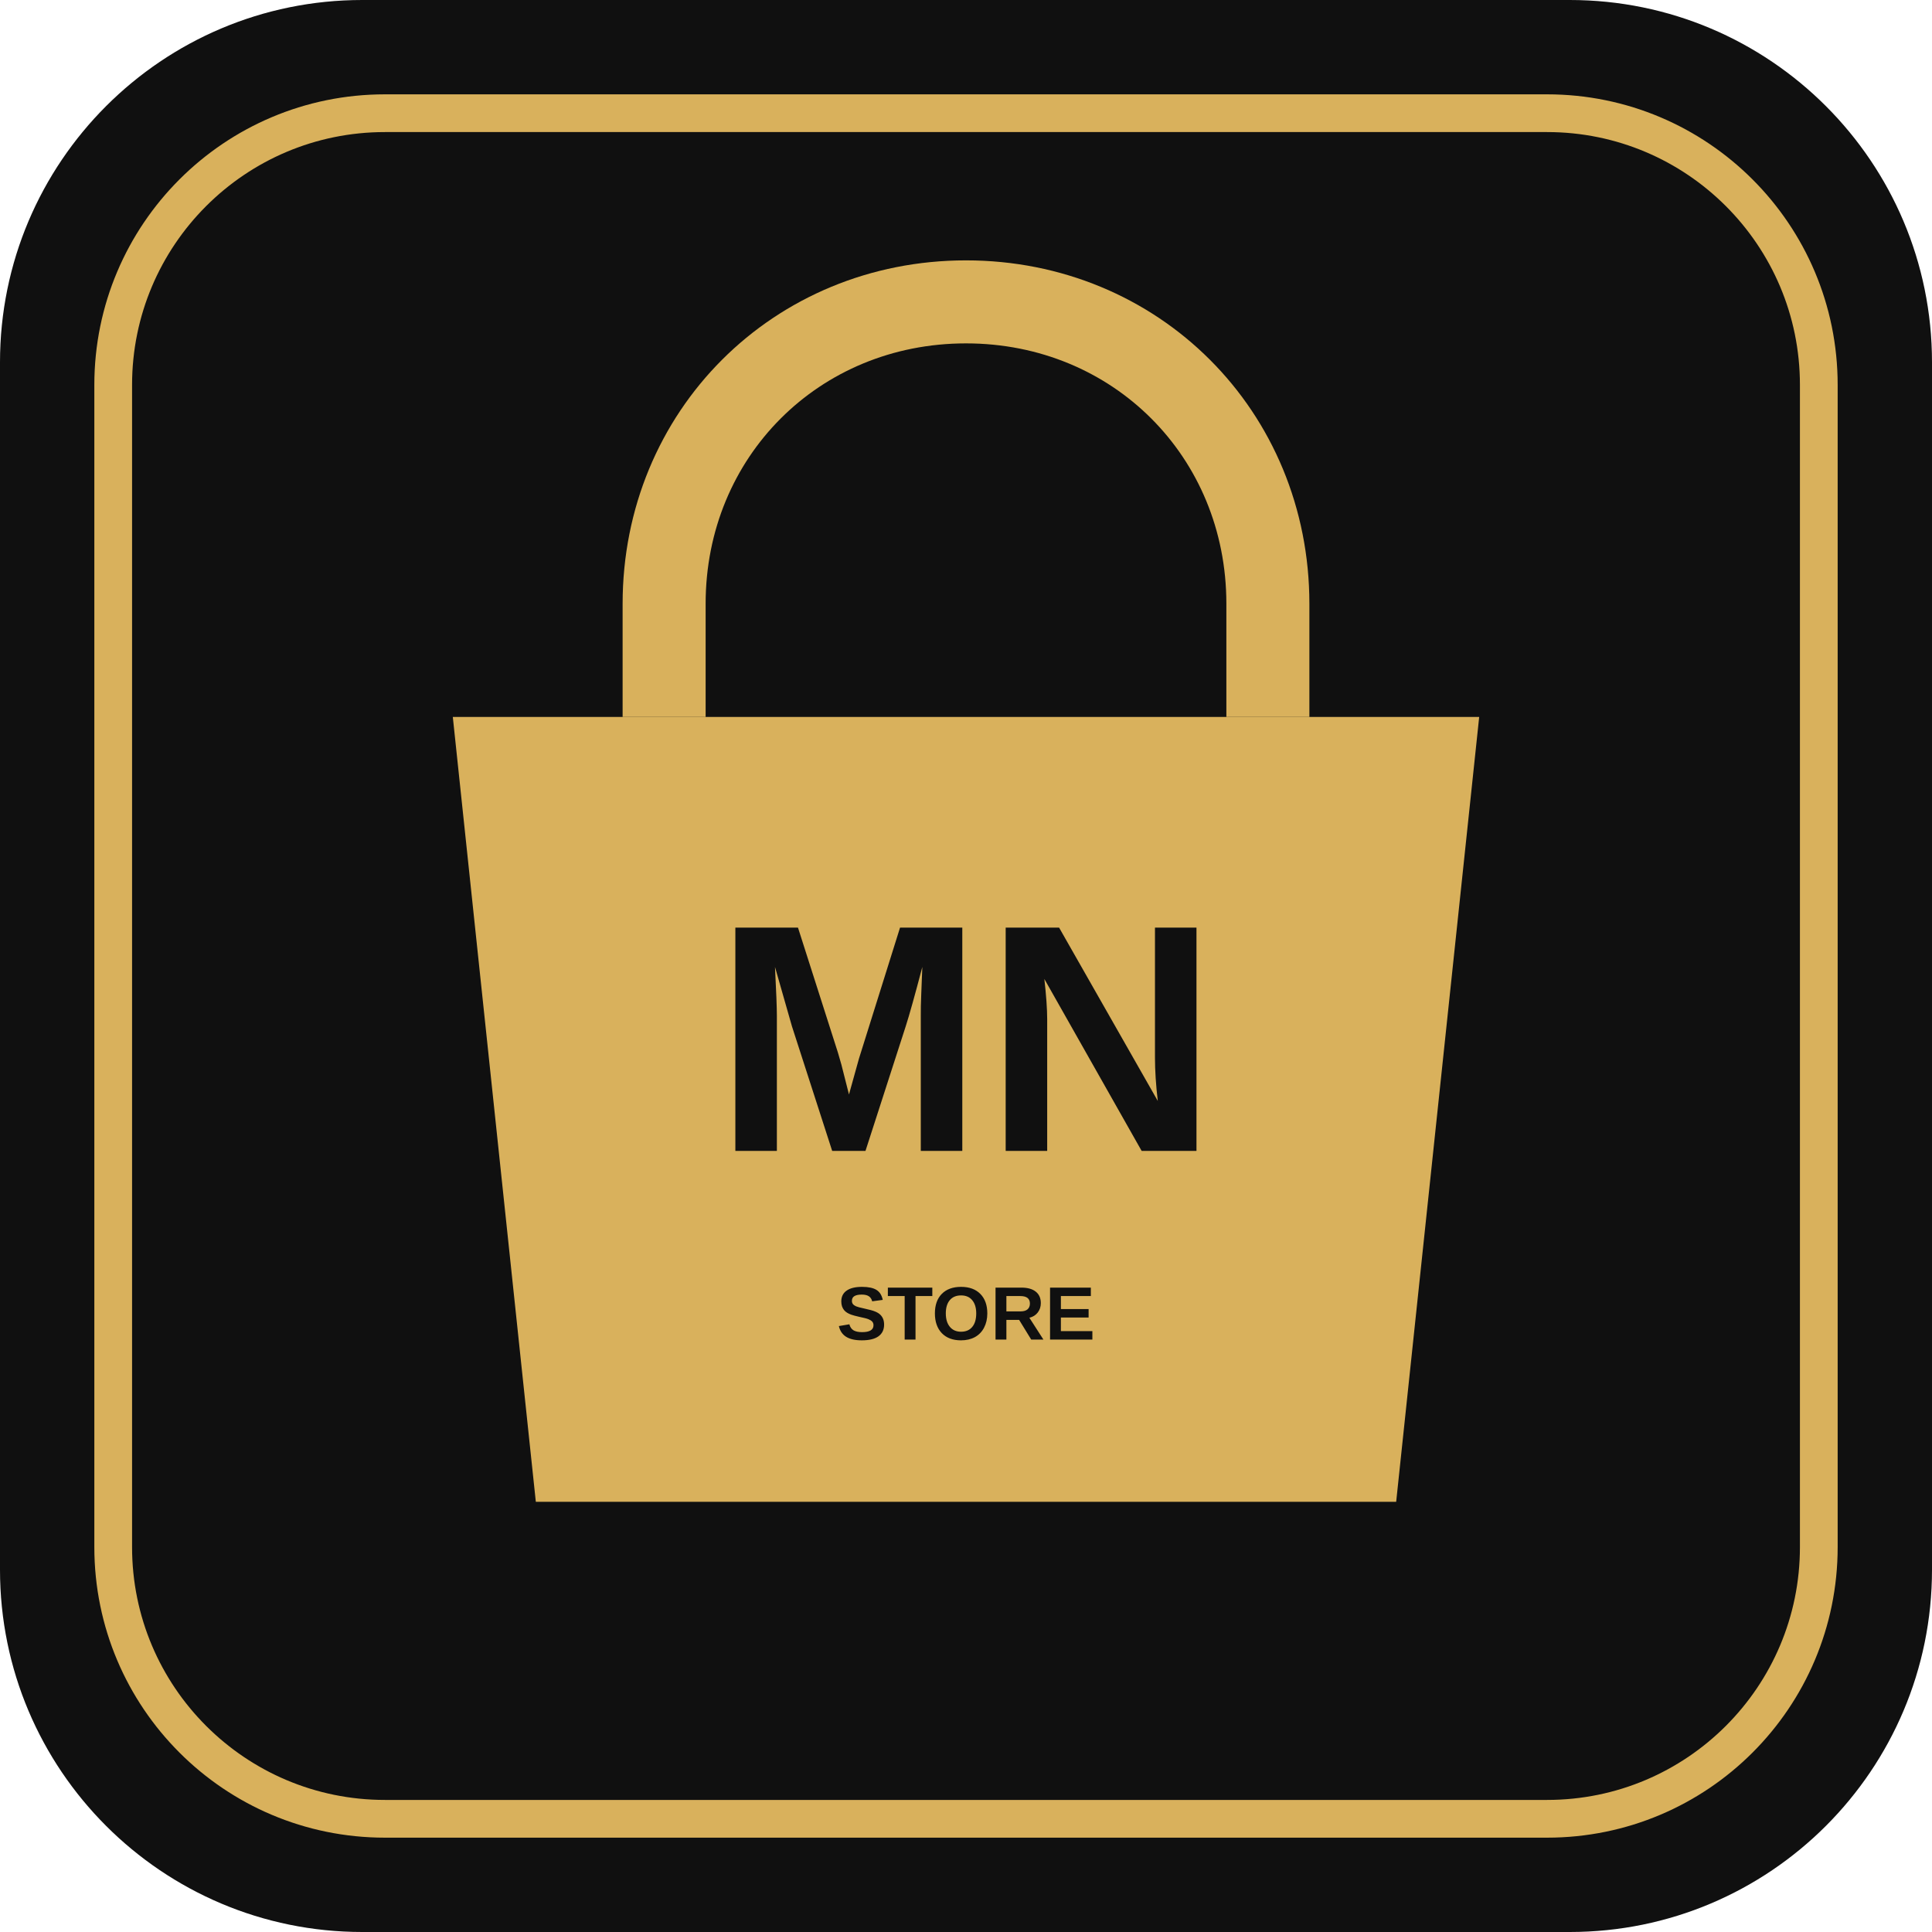
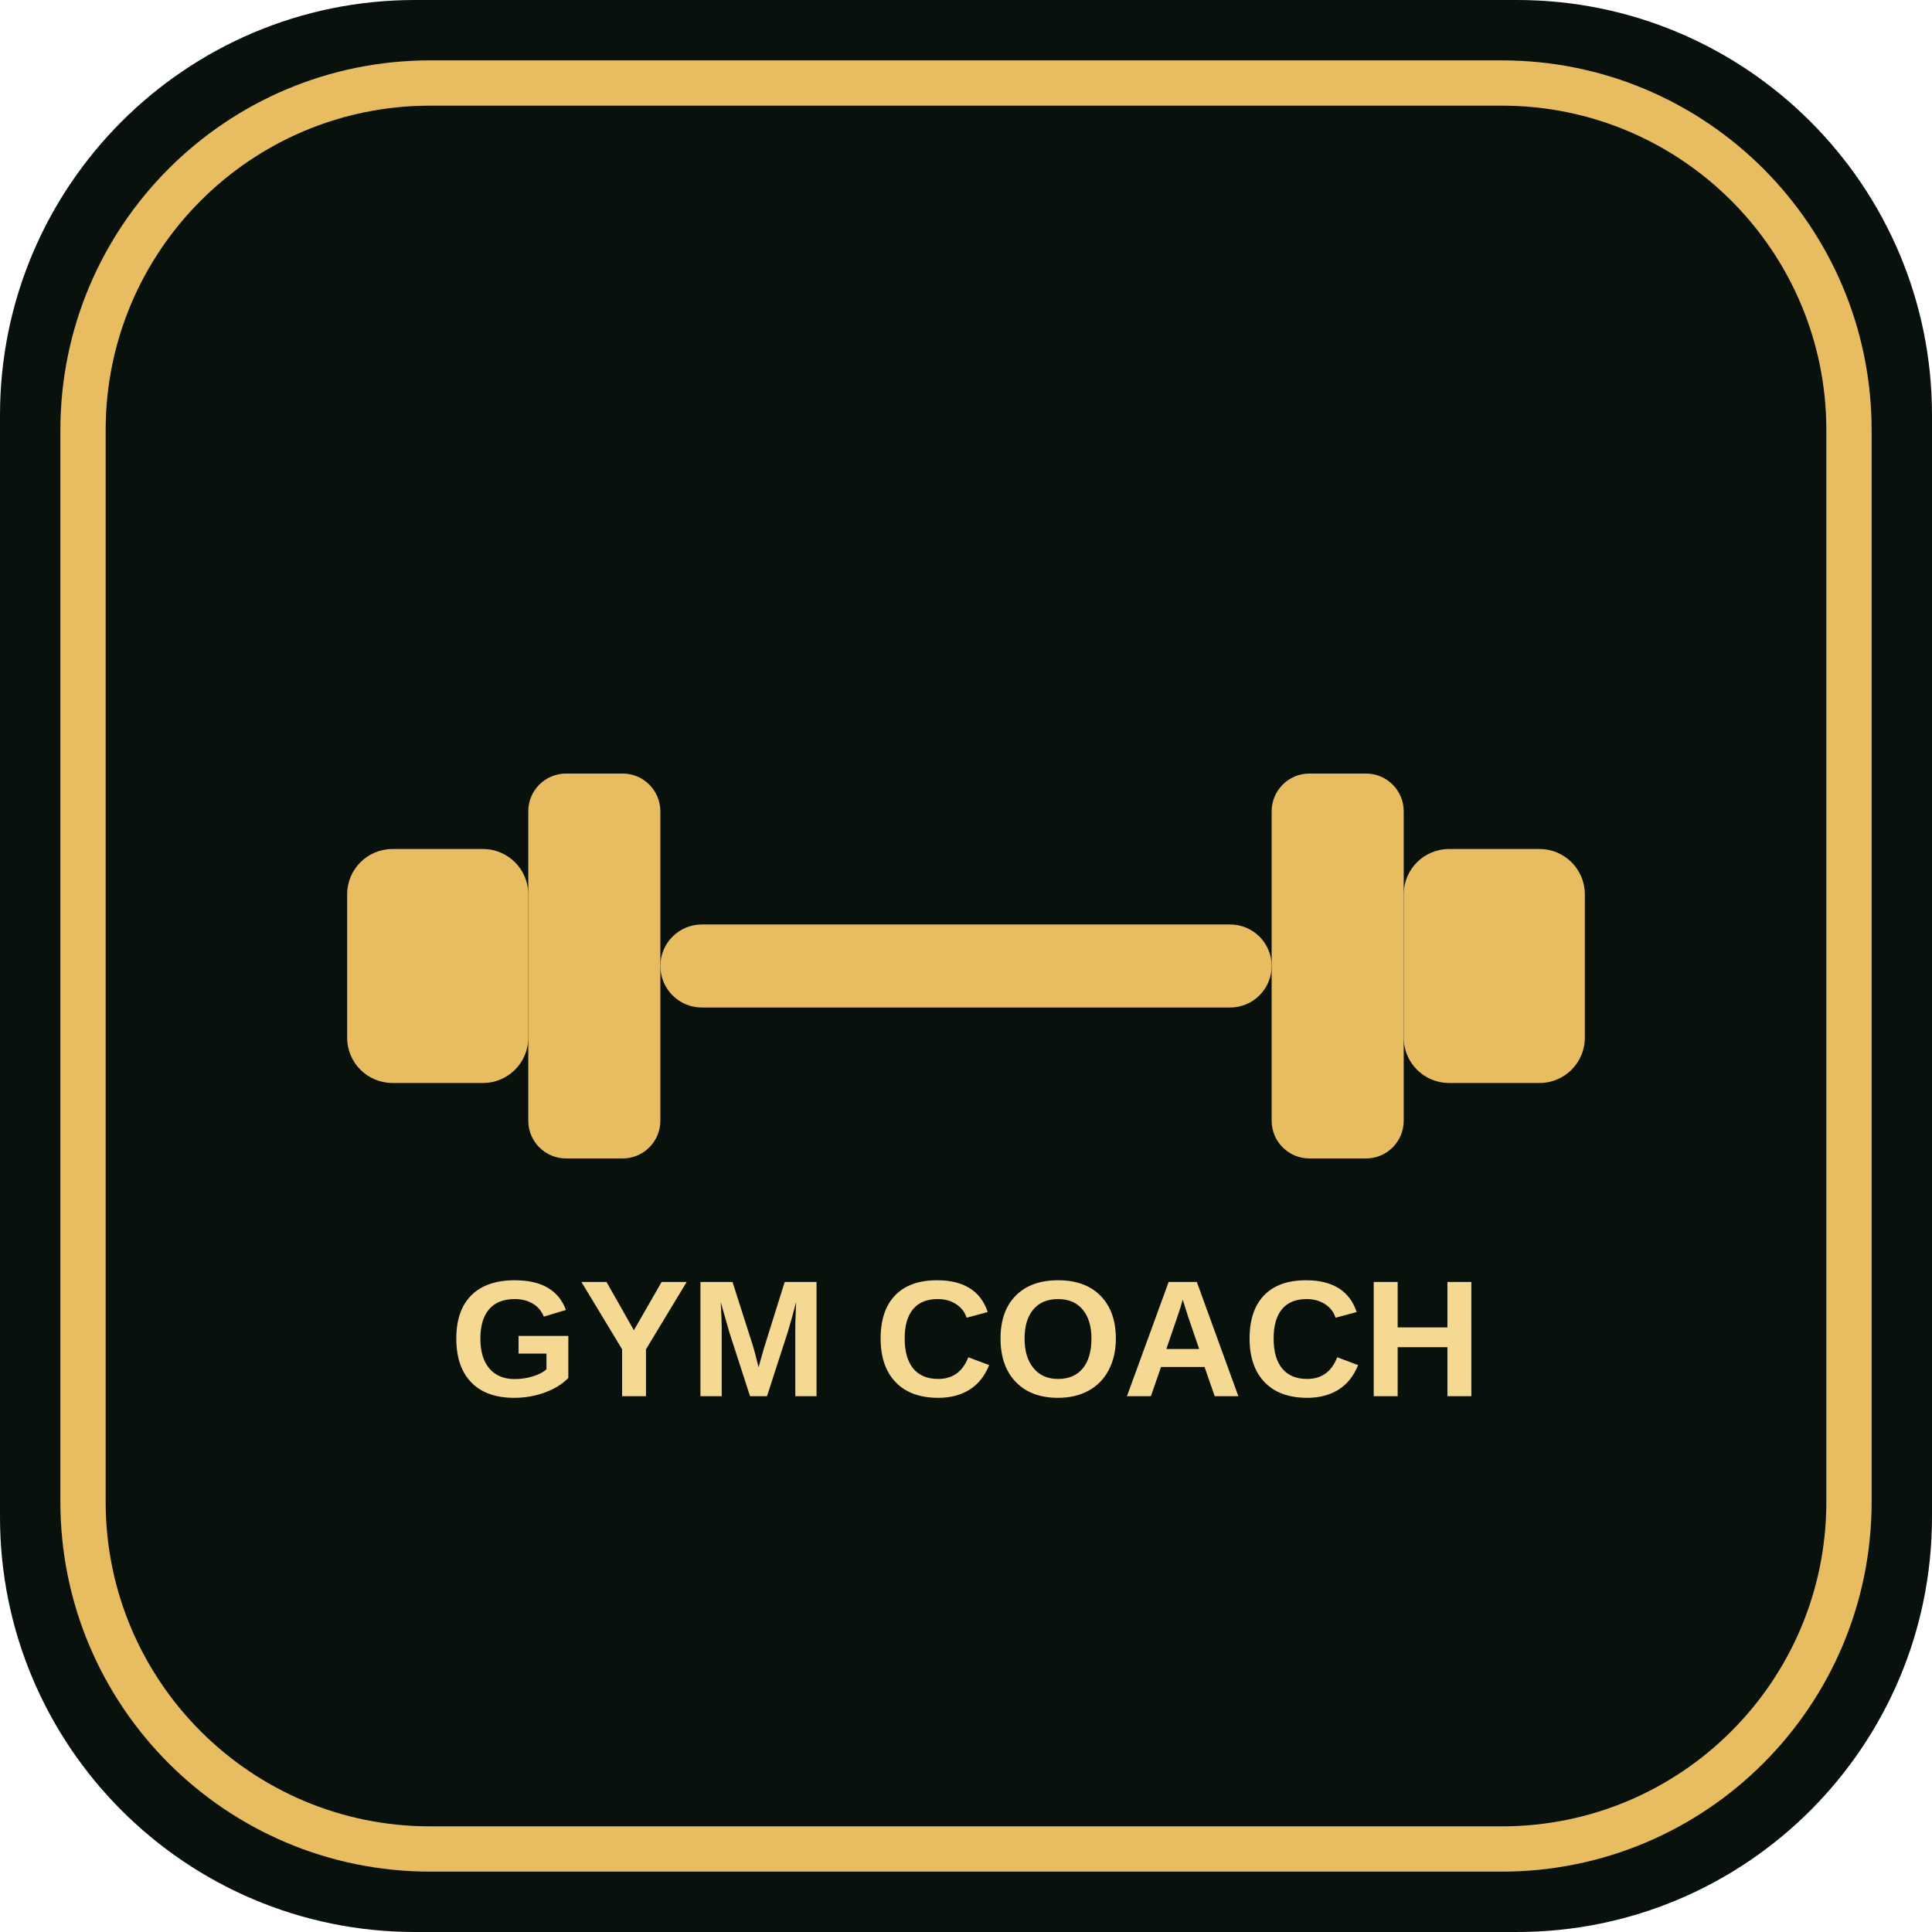
<svg xmlns="http://www.w3.org/2000/svg" viewBox="0 0 512 512">
-   <rect width="512" height="512" rx="96" fill="#101010" />
-   <rect x="30" y="30" width="452" height="452" rx="72" fill="none" stroke="#d9b15c" stroke-width="10" />
-   <path d="M120 190h272l-22 208H142z" fill="#d9b15c" />
-   <path d="M176 190v-30c0-45 35-80 80-80s80 35 80 80v30" fill="none" stroke="#d9b15c" stroke-width="22" />
-   <text x="256" y="305" font-family="Arial,sans-serif" font-size="86" font-weight="bold" text-anchor="middle" fill="#101010">MN</text>
-   <text x="256" y="355" font-family="Arial,sans-serif" font-size="20" font-weight="bold" text-anchor="middle" fill="#101010">STORE</text>
+   <rect width="512" height="512" rx="110" fill="#09110d" />
+   <rect x="22" y="22" width="468" height="468" rx="92" fill="none" stroke="#e8bd62" stroke-width="12" />
+   <g fill="#e8bd62">
+     <rect x="92" y="225" width="48" height="62" rx="12" />
+     <rect x="140" y="205" width="35" height="102" rx="10" />
+     <rect x="175" y="245" width="162" height="22" rx="11" />
+     <rect x="337" y="205" width="35" height="102" rx="10" />
+     <rect x="372" y="225" width="48" height="62" rx="12" />
+   </g>
+   <text x="256" y="370" text-anchor="middle" font-family="Arial,sans-serif" font-size="44" font-weight="bold" fill="#f5d993">GYM COACH</text>
</svg>
